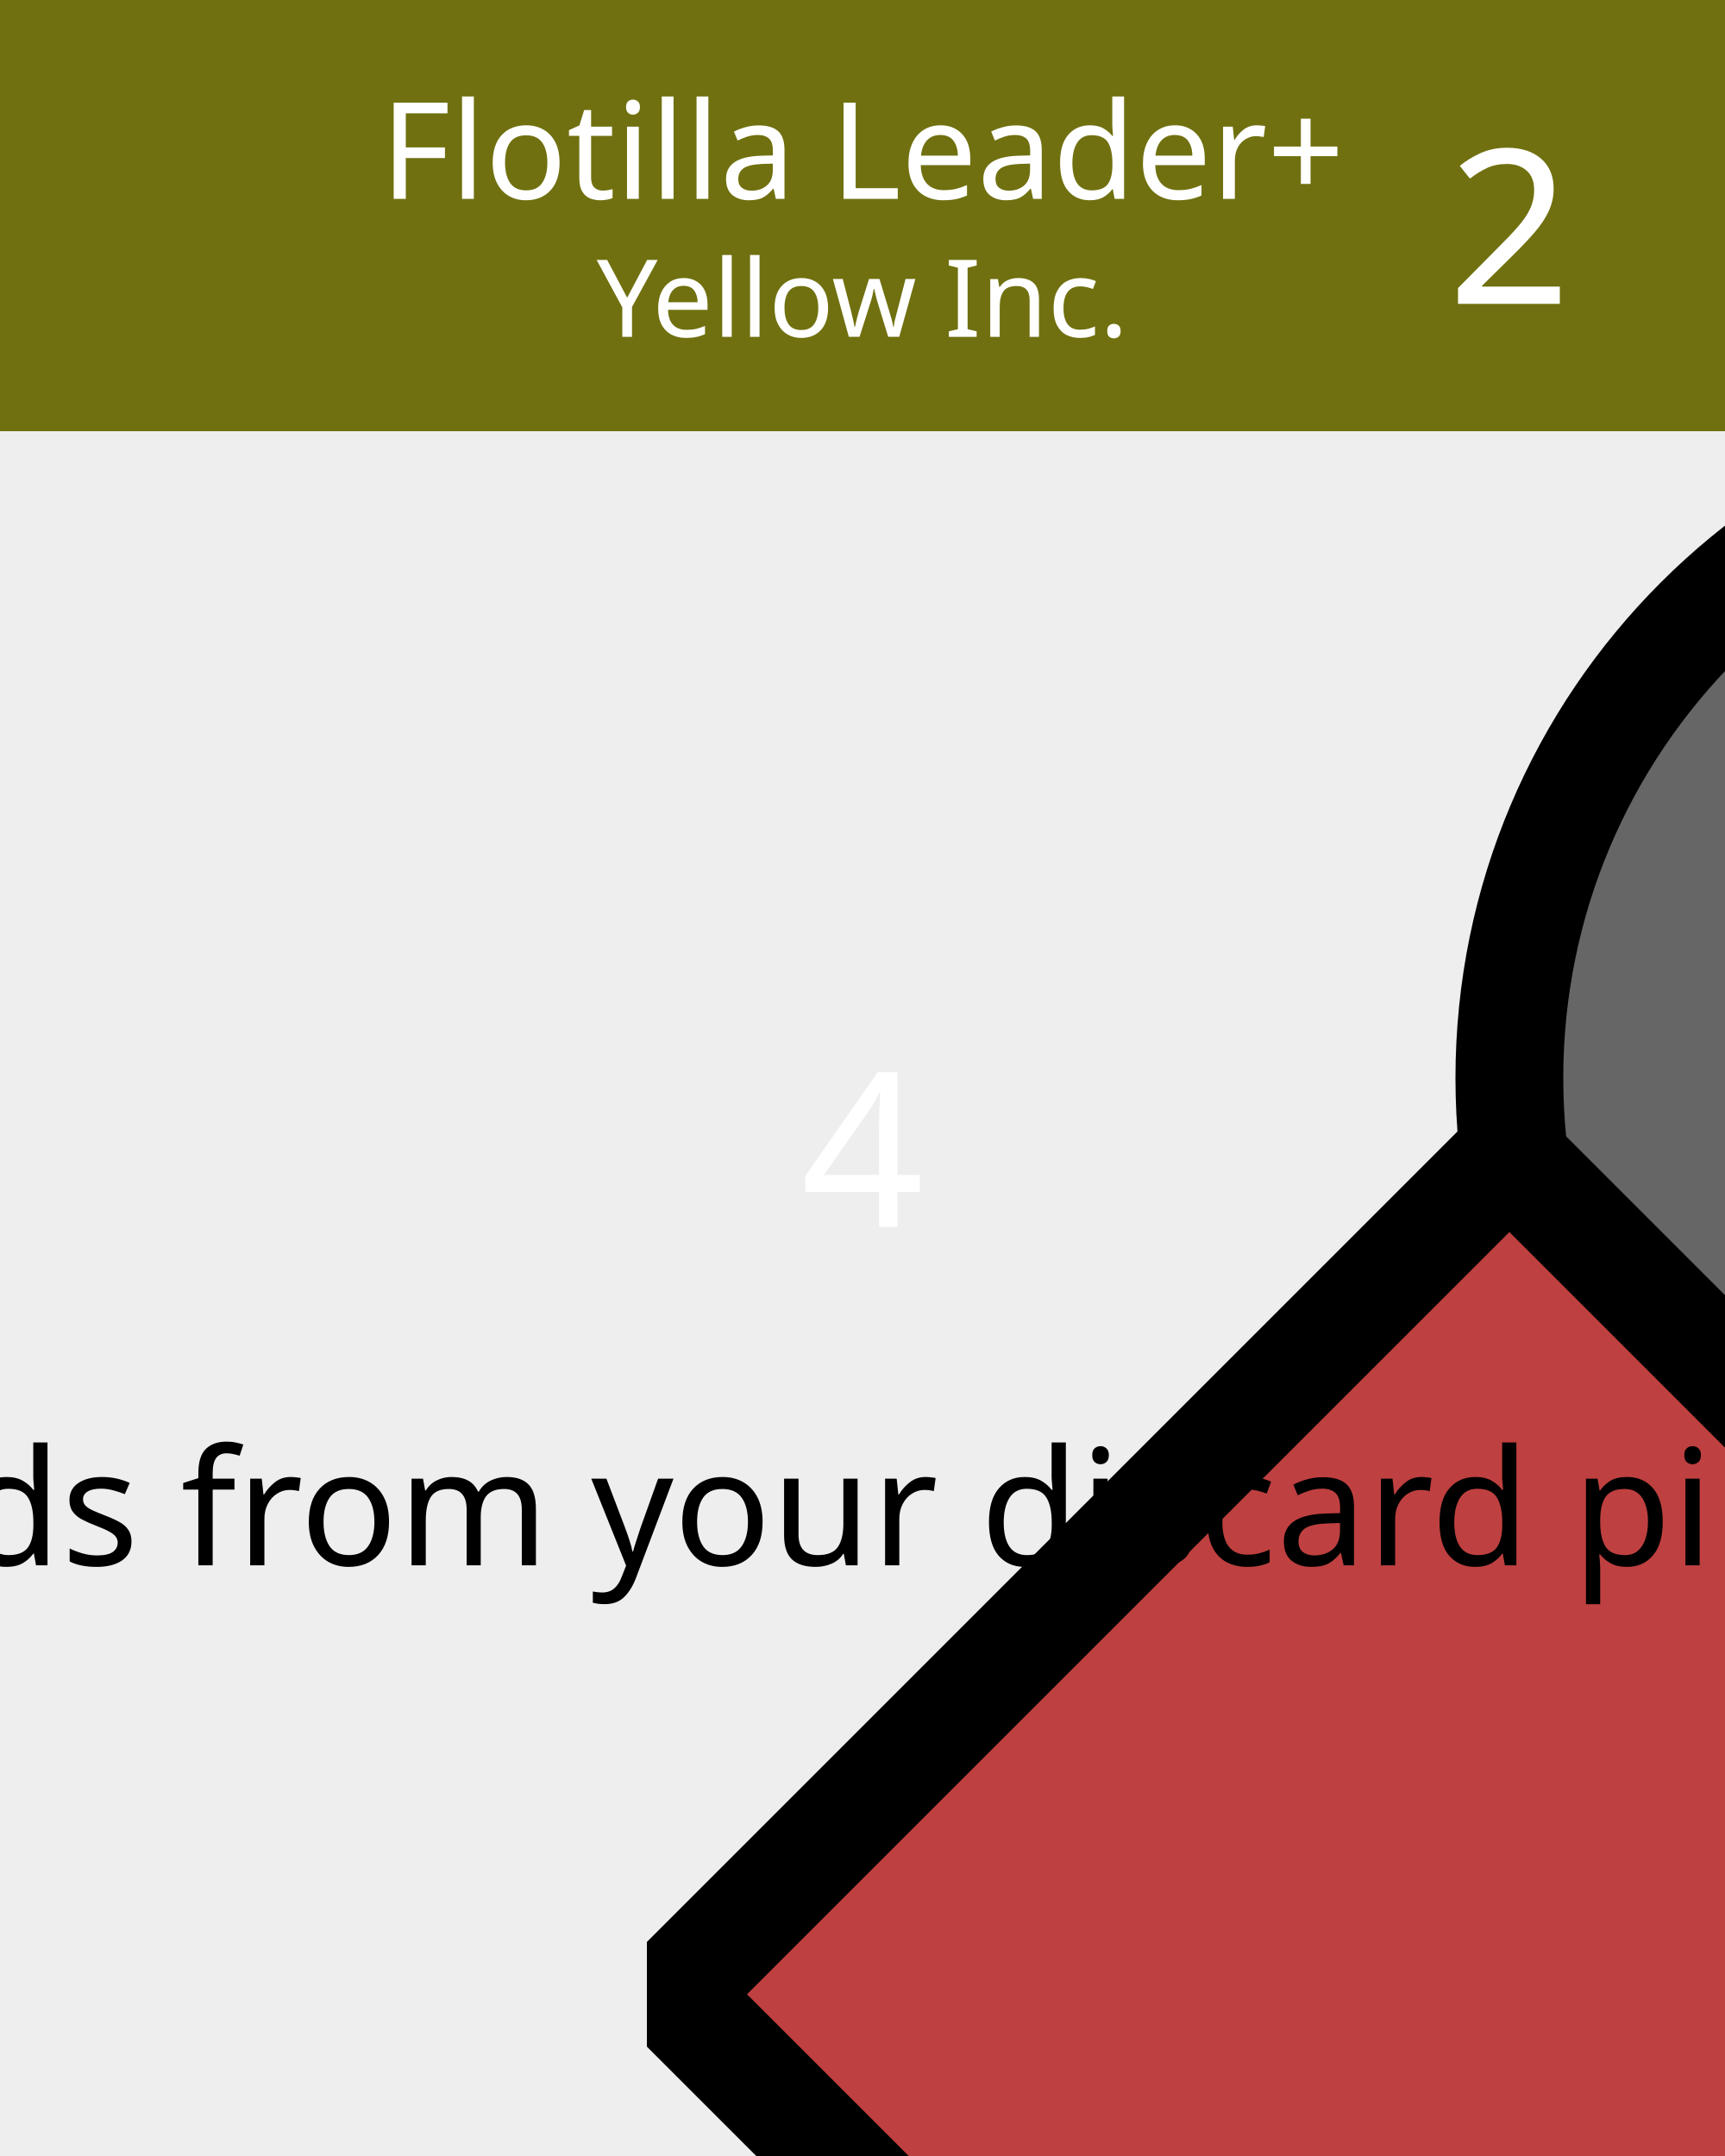
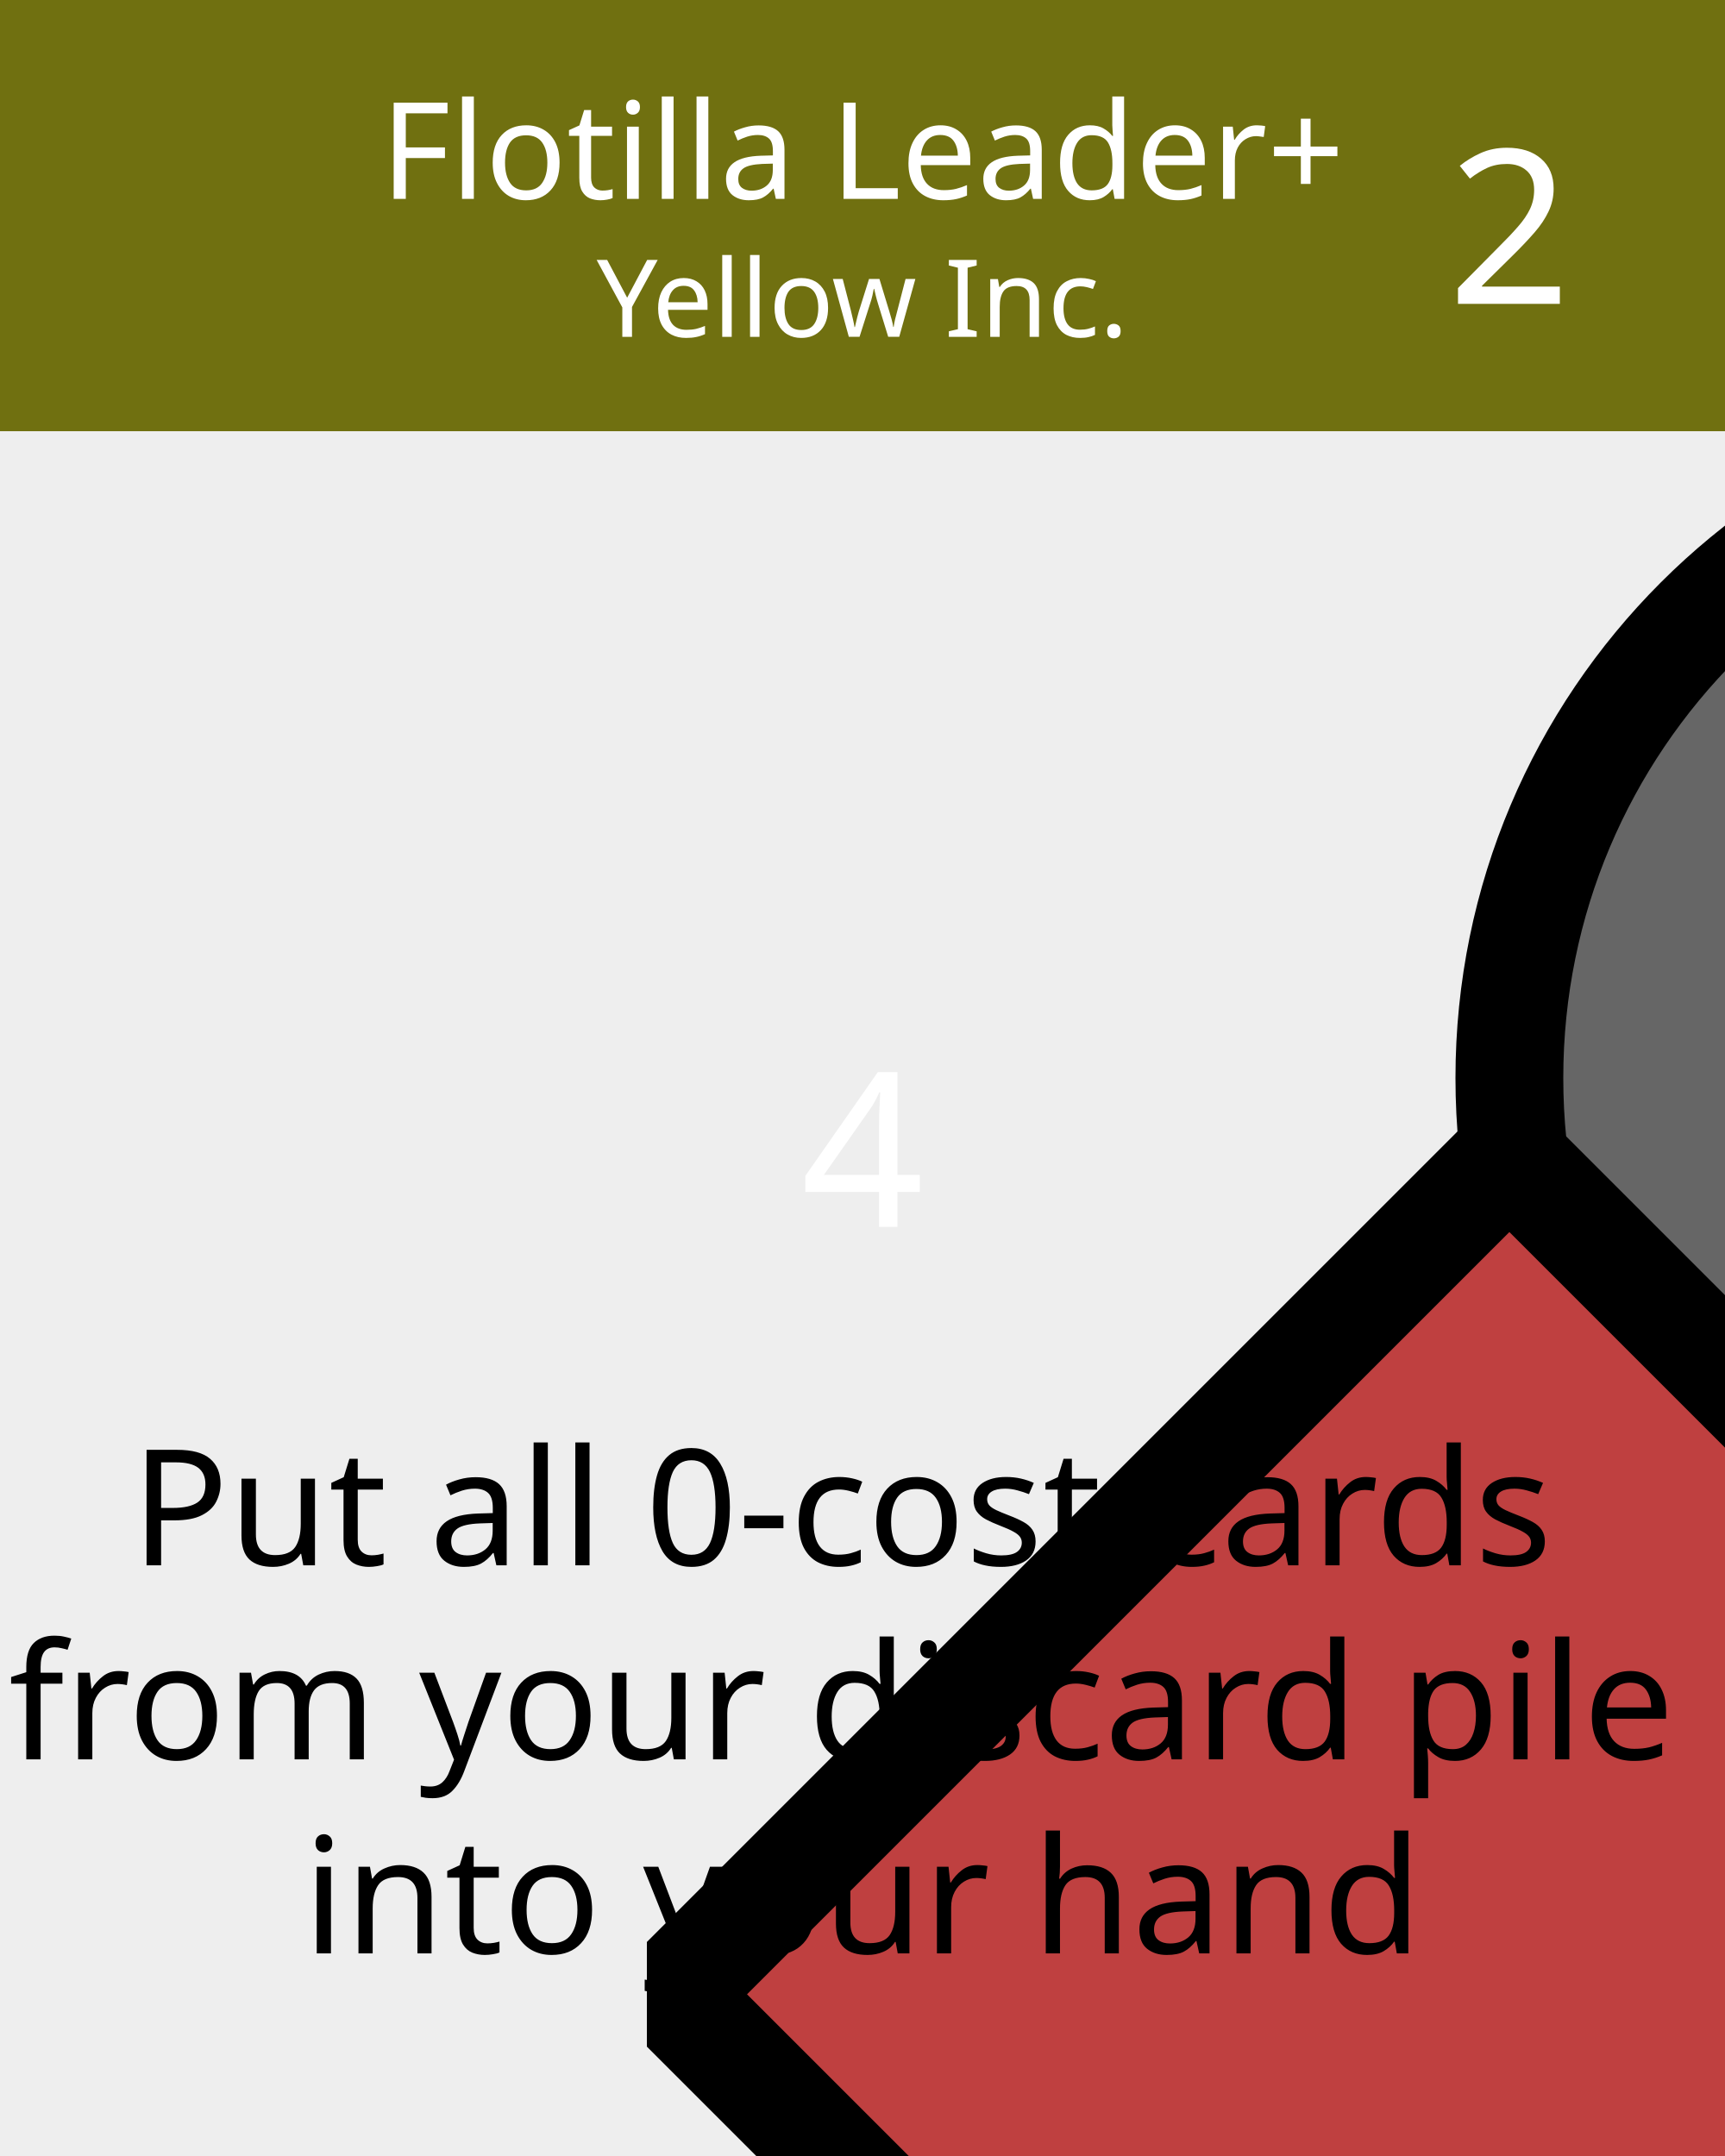
- <svg xmlns="http://www.w3.org/2000/svg" version="1.1" width="256" height="320">
+ <svg xmlns="http://www.w3.org/2000/svg" version="1.1" width="256" height="320" viewBox="-128 0 256 320">
  <style>
     /* vietnamese */
    @font-face {
    font-family: 'Saira';
    font-style: italic;
    font-weight: 100 900;
    font-stretch: 100%;
    font-display: swap;
    src: url(https://fonts.gstatic.com/s/saira/v23/memhYa2wxmKQyNkiV50dulWP7s95AqZTzbvffS2-vw.woff2) format('woff2');
    unicode-range: U+0102-0103, U+0110-0111, U+0128-0129, U+0168-0169, U+01A0-01A1, U+01AF-01B0, U+0300-0301, U+0303-0304, U+0308-0309, U+0323, U+0329, U+1EA0-1EF9, U+20AB;
    }
    /* latin-ext */
    @font-face {
    font-family: 'Saira';
    font-style: italic;
    font-weight: 100 900;
    font-stretch: 100%;
    font-display: swap;
    src: url(https://fonts.gstatic.com/s/saira/v23/memhYa2wxmKQyNkiV50dulWP7s95AqZTzbvefS2-vw.woff2) format('woff2');
    unicode-range: U+0100-02BA, U+02BD-02C5, U+02C7-02CC, U+02CE-02D7, U+02DD-02FF, U+0304, U+0308, U+0329, U+1D00-1DBF, U+1E00-1E9F, U+1EF2-1EFF, U+2020, U+20A0-20AB, U+20AD-20C0, U+2113, U+2C60-2C7F, U+A720-A7FF;
    }
    /* latin */
    @font-face {
    font-family: 'Saira';
    font-style: italic;
    font-weight: 100 900;
    font-stretch: 100%;
    font-display: swap;
    src: url(https://fonts.gstatic.com/s/saira/v23/memhYa2wxmKQyNkiV50dulWP7s95AqZTzbvQfS0.woff2) format('woff2');
    unicode-range: U+0000-00FF, U+0131, U+0152-0153, U+02BB-02BC, U+02C6, U+02DA, U+02DC, U+0304, U+0308, U+0329, U+2000-206F, U+20AC, U+2122, U+2191, U+2193, U+2212, U+2215, U+FEFF, U+FFFD;
    }
    /* vietnamese */
    @font-face {
    font-family: 'Saira';
    font-style: normal;
    font-weight: 100 900;
    font-stretch: 100%;
    font-display: swap;
    src: url(https://fonts.gstatic.com/s/saira/v23/memjYa2wxmKQyPMrZX79wwYZQMhsyuSLh4vSZSk.woff2) format('woff2');
    unicode-range: U+0102-0103, U+0110-0111, U+0128-0129, U+0168-0169, U+01A0-01A1, U+01AF-01B0, U+0300-0301, U+0303-0304, U+0308-0309, U+0323, U+0329, U+1EA0-1EF9, U+20AB;
    }
    /* latin-ext */
    @font-face {
    font-family: 'Saira';
    font-style: normal;
    font-weight: 100 900;
    font-stretch: 100%;
    font-display: swap;
    src: url(https://fonts.gstatic.com/s/saira/v23/memjYa2wxmKQyPMrZX79wwYZQMhsyuSLhovSZSk.woff2) format('woff2');
    unicode-range: U+0100-02BA, U+02BD-02C5, U+02C7-02CC, U+02CE-02D7, U+02DD-02FF, U+0304, U+0308, U+0329, U+1D00-1DBF, U+1E00-1E9F, U+1EF2-1EFF, U+2020, U+20A0-20AB, U+20AD-20C0, U+2113, U+2C60-2C7F, U+A720-A7FF;
    }
    /* latin */
    @font-face {
    font-family: 'Saira';
    font-style: normal;
    font-weight: 100 900;
    font-stretch: 100%;
    font-display: swap;
    src: url(https://fonts.gstatic.com/s/saira/v23/memjYa2wxmKQyPMrZX79wwYZQMhsyuSLiIvS.woff2) format('woff2');
    unicode-range: U+0000-00FF, U+0131, U+0152-0153, U+02BB-02BC, U+02C6, U+02DA, U+02DC, U+0304, U+0308, U+0329, U+2000-206F, U+20AC, U+2122, U+2191, U+2193, U+2212, U+2215, U+FEFF, U+FFFD;
    }

    text {
        font-family: "Saira", sans-serif;
    }
    .amt {
        text-anchor: middle;
        dominant-baseline: middle;
        fill: #fff;
        font-size: 32px;
        font-weight: 500;
    }
     </style>
-   <rect x="0" y="0" width="256" height="320" fill="#eeeeee" />
-   <rect x="0" y="0" width="256" height="64" fill="#707010" />
-   <text x="128" y="14" text-anchor="middle" dominant-baseline="hanging" style="font-size:20px;font-weight:500" fill="#fff">Flotilla Leader+</text>
-   <text x="128" y="50" text-anchor="middle" dominant-baseline="auto" style="font-size:16px" fill="#fff">Yellow Inc.</text>
+   <rect x="-128" y="0" width="256" height="320" fill="#eeeeee" />
+   <rect x="-128" y="0" width="256" height="64" fill="#707010" />
+   <text x="0" y="14" text-anchor="middle" dominant-baseline="hanging" style="font-size:20px;font-weight:500" fill="#fff">Flotilla Leader+</text>
+   <text x="0" y="50" text-anchor="middle" dominant-baseline="auto" style="font-size:16px" fill="#fff">Yellow Inc.</text>
  <symbol id="dmg" width="64" height="64" viewBox="-32 -32 64 64">
    <rect x="-22" y="-22" transform="rotate(45, 0, 0)" width="44" height="44" fill="#BF4040" stroke="#000" stroke-width="4" />
  </symbol>
  <symbol id="heal" width="64" height="64" viewBox="-32 -32 64 64">
    <path d="M -16 -24             l 32 0  a 8 8, 0 0 1,   8  8              l 0 32  a 8 8, 0 0 1,  -8  8             l -32 0 a 8 8, 0 0 1, -8 -8             l 0 -32 a 8 8, 0 0 1,  8 -8" fill="#34b249" stroke="#000" stroke-width="4" />
  </symbol>
  <symbol id="hploss" width="64" height="64" viewBox="-32 -32 64 64">
    <path d="M -16 -24             l 32 0  a 8 8, 0 0 1,   8  8              l 0 32  a 8 8, 0 0 1,  -8  8             l -32 0 a 8 8, 0 0 1, -8 -8             l 0 -32 a 8 8, 0 0 1,  8 -8" fill="#bf6a40" stroke="#000" stroke-width="4" />
  </symbol>
  <symbol id="fuel" width="64" height="64" viewBox="-32 -32 64 64">
    <circle cx="0" cy="0" r="24" fill="#666666" stroke="#000" stroke-width="4" />
  </symbol>
-   <use href="#fuel" x="192" y="0" />
-   <text x="224" y="34" class="amt">2</text>
-   <use href="#dmg" y="136" x="96" />
-   <text x="128" y="171" class="amt">4</text>
-   <text x="128" y="224" text-anchor="middle" dominant-baseline="middle" style="font-size:24px">Put all 0-cost cards from your discard pile into your hand</text>
+   <use href="#fuel" x="64" y="0" />
+   <text x="96" y="34" class="amt">2</text>
+   <use href="#dmg" y="136" x="-32" />
+   <text x="0" y="171" class="amt">4</text>
+   <text x="0" y="224" text-anchor="middle" dominant-baseline="middle" style="font-size:24px">
+     <tspan x="0">Put all 0-cost cards</tspan>
+     <tspan x="0" dy="1.2em">from your discard pile</tspan>
+     <tspan x="0" dy="1.2em">into your hand</tspan>
+   </text>
</svg>
